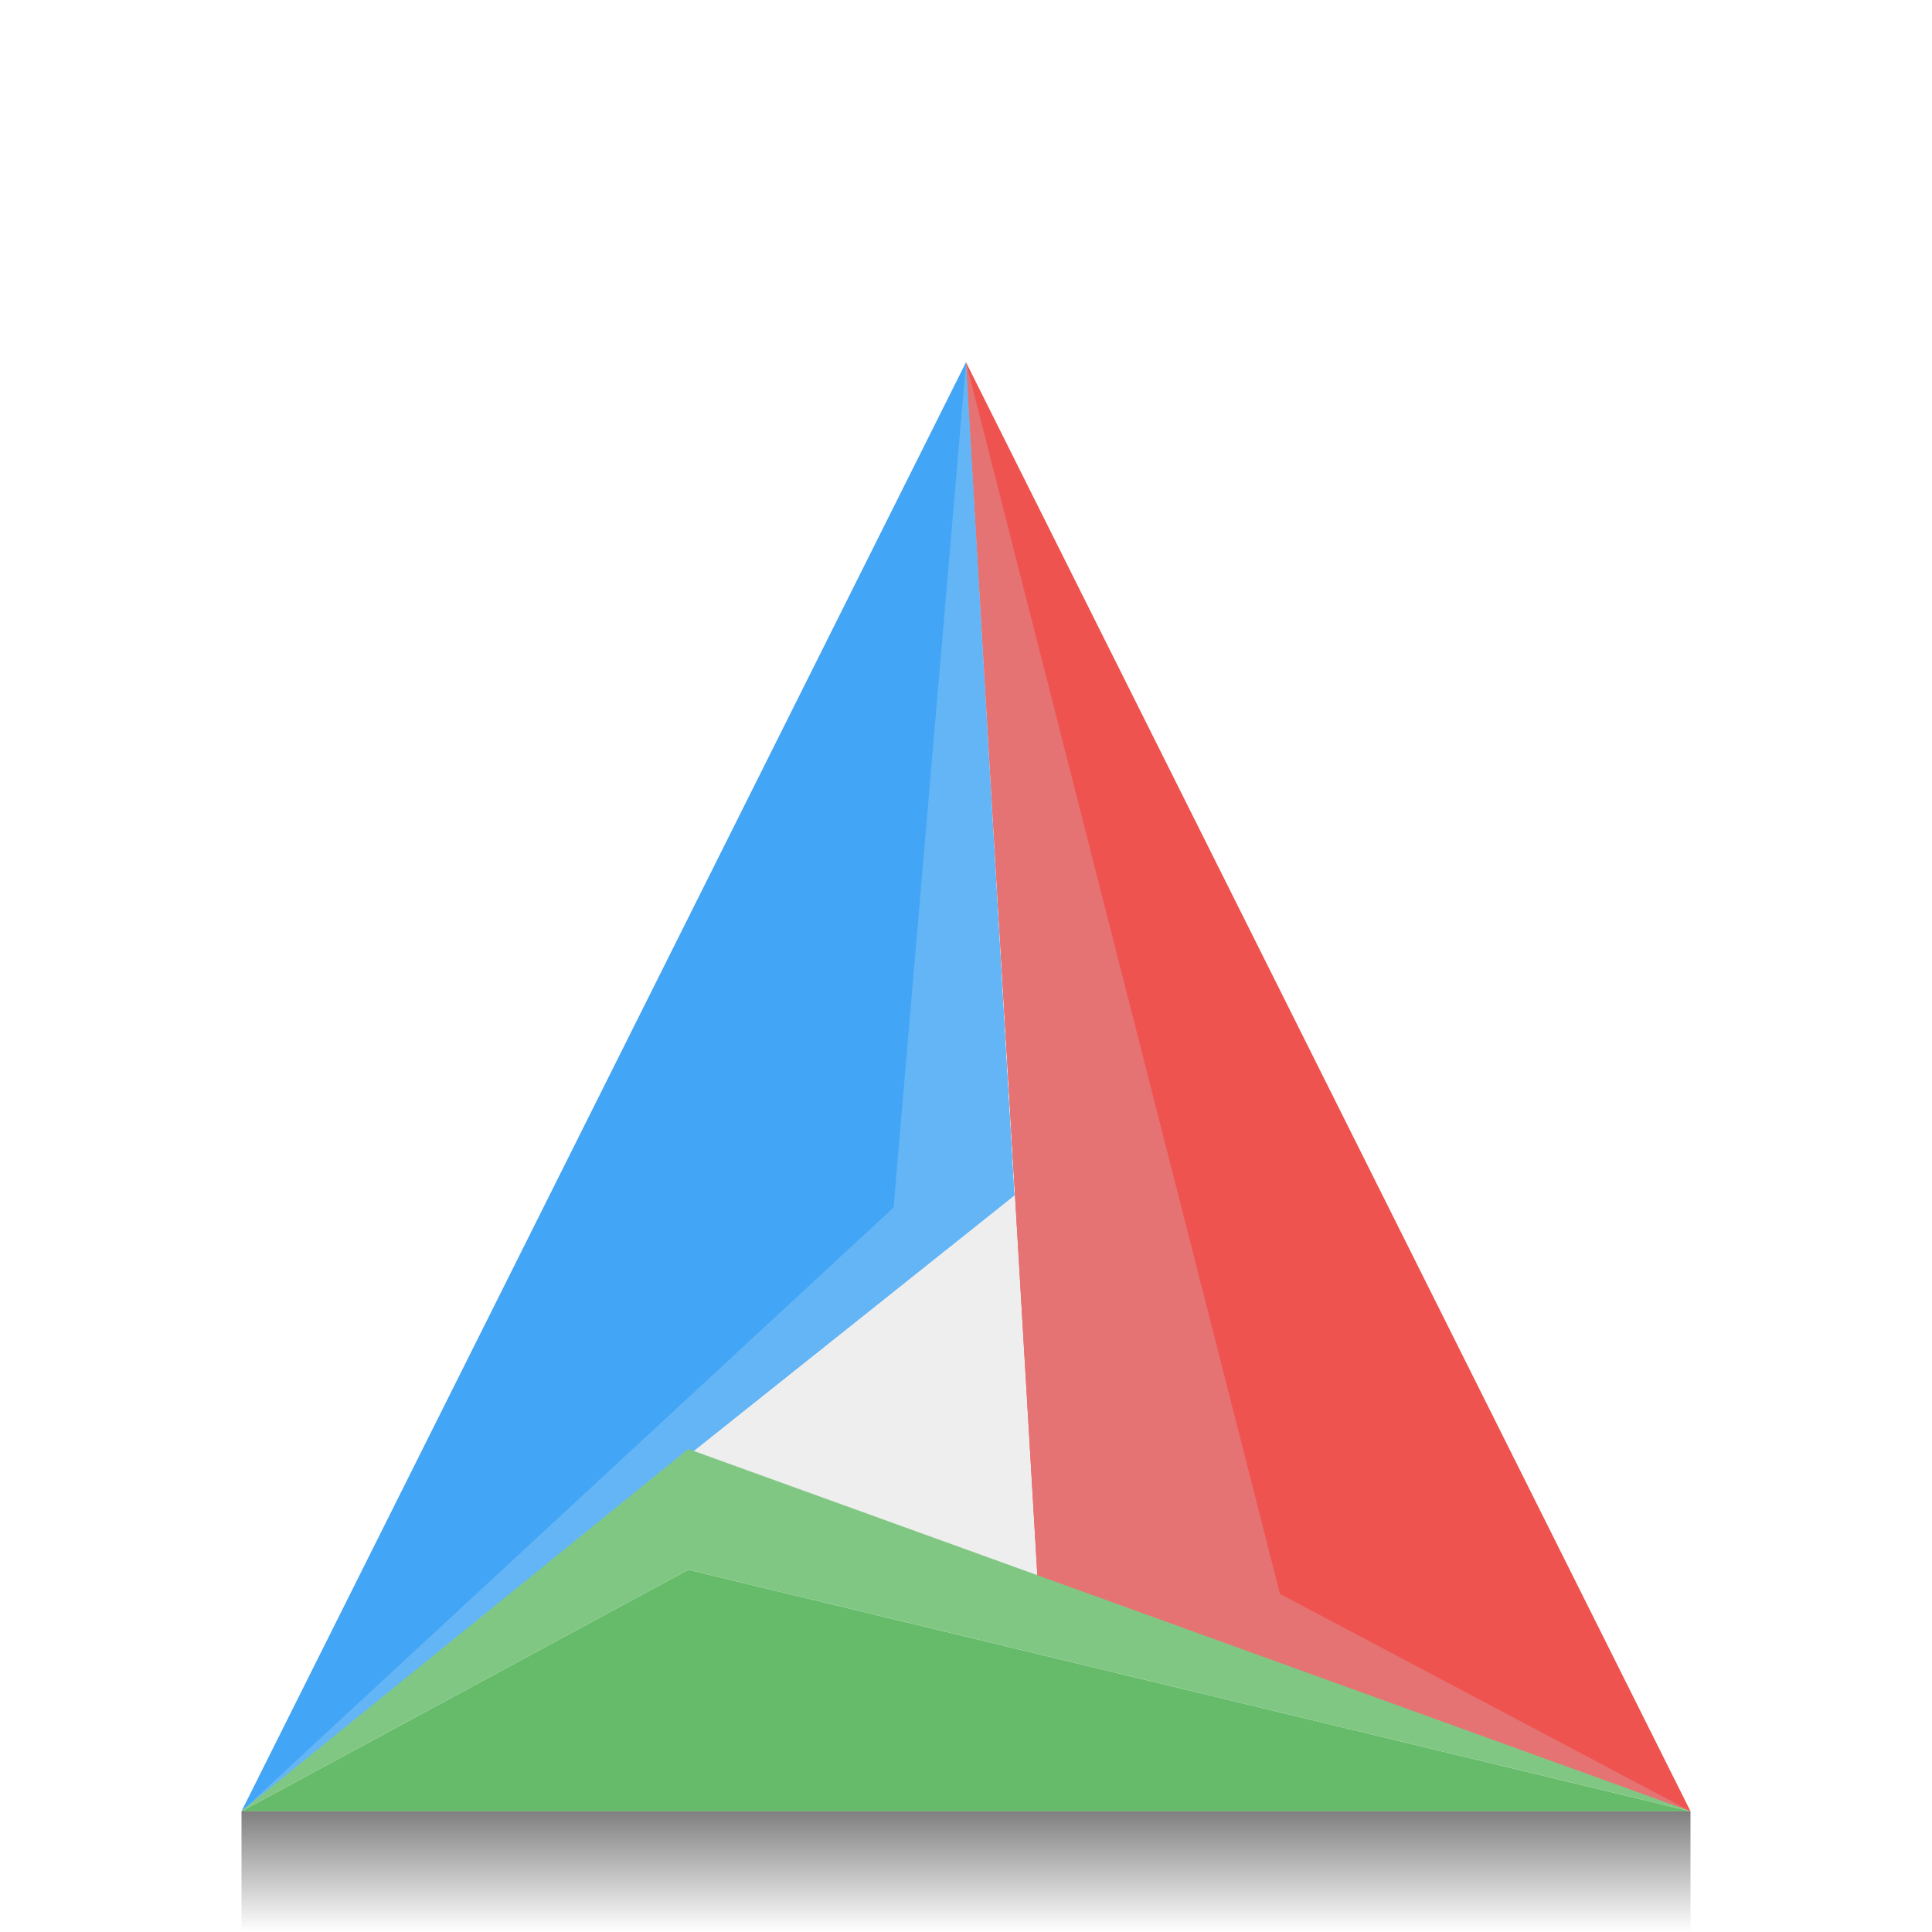
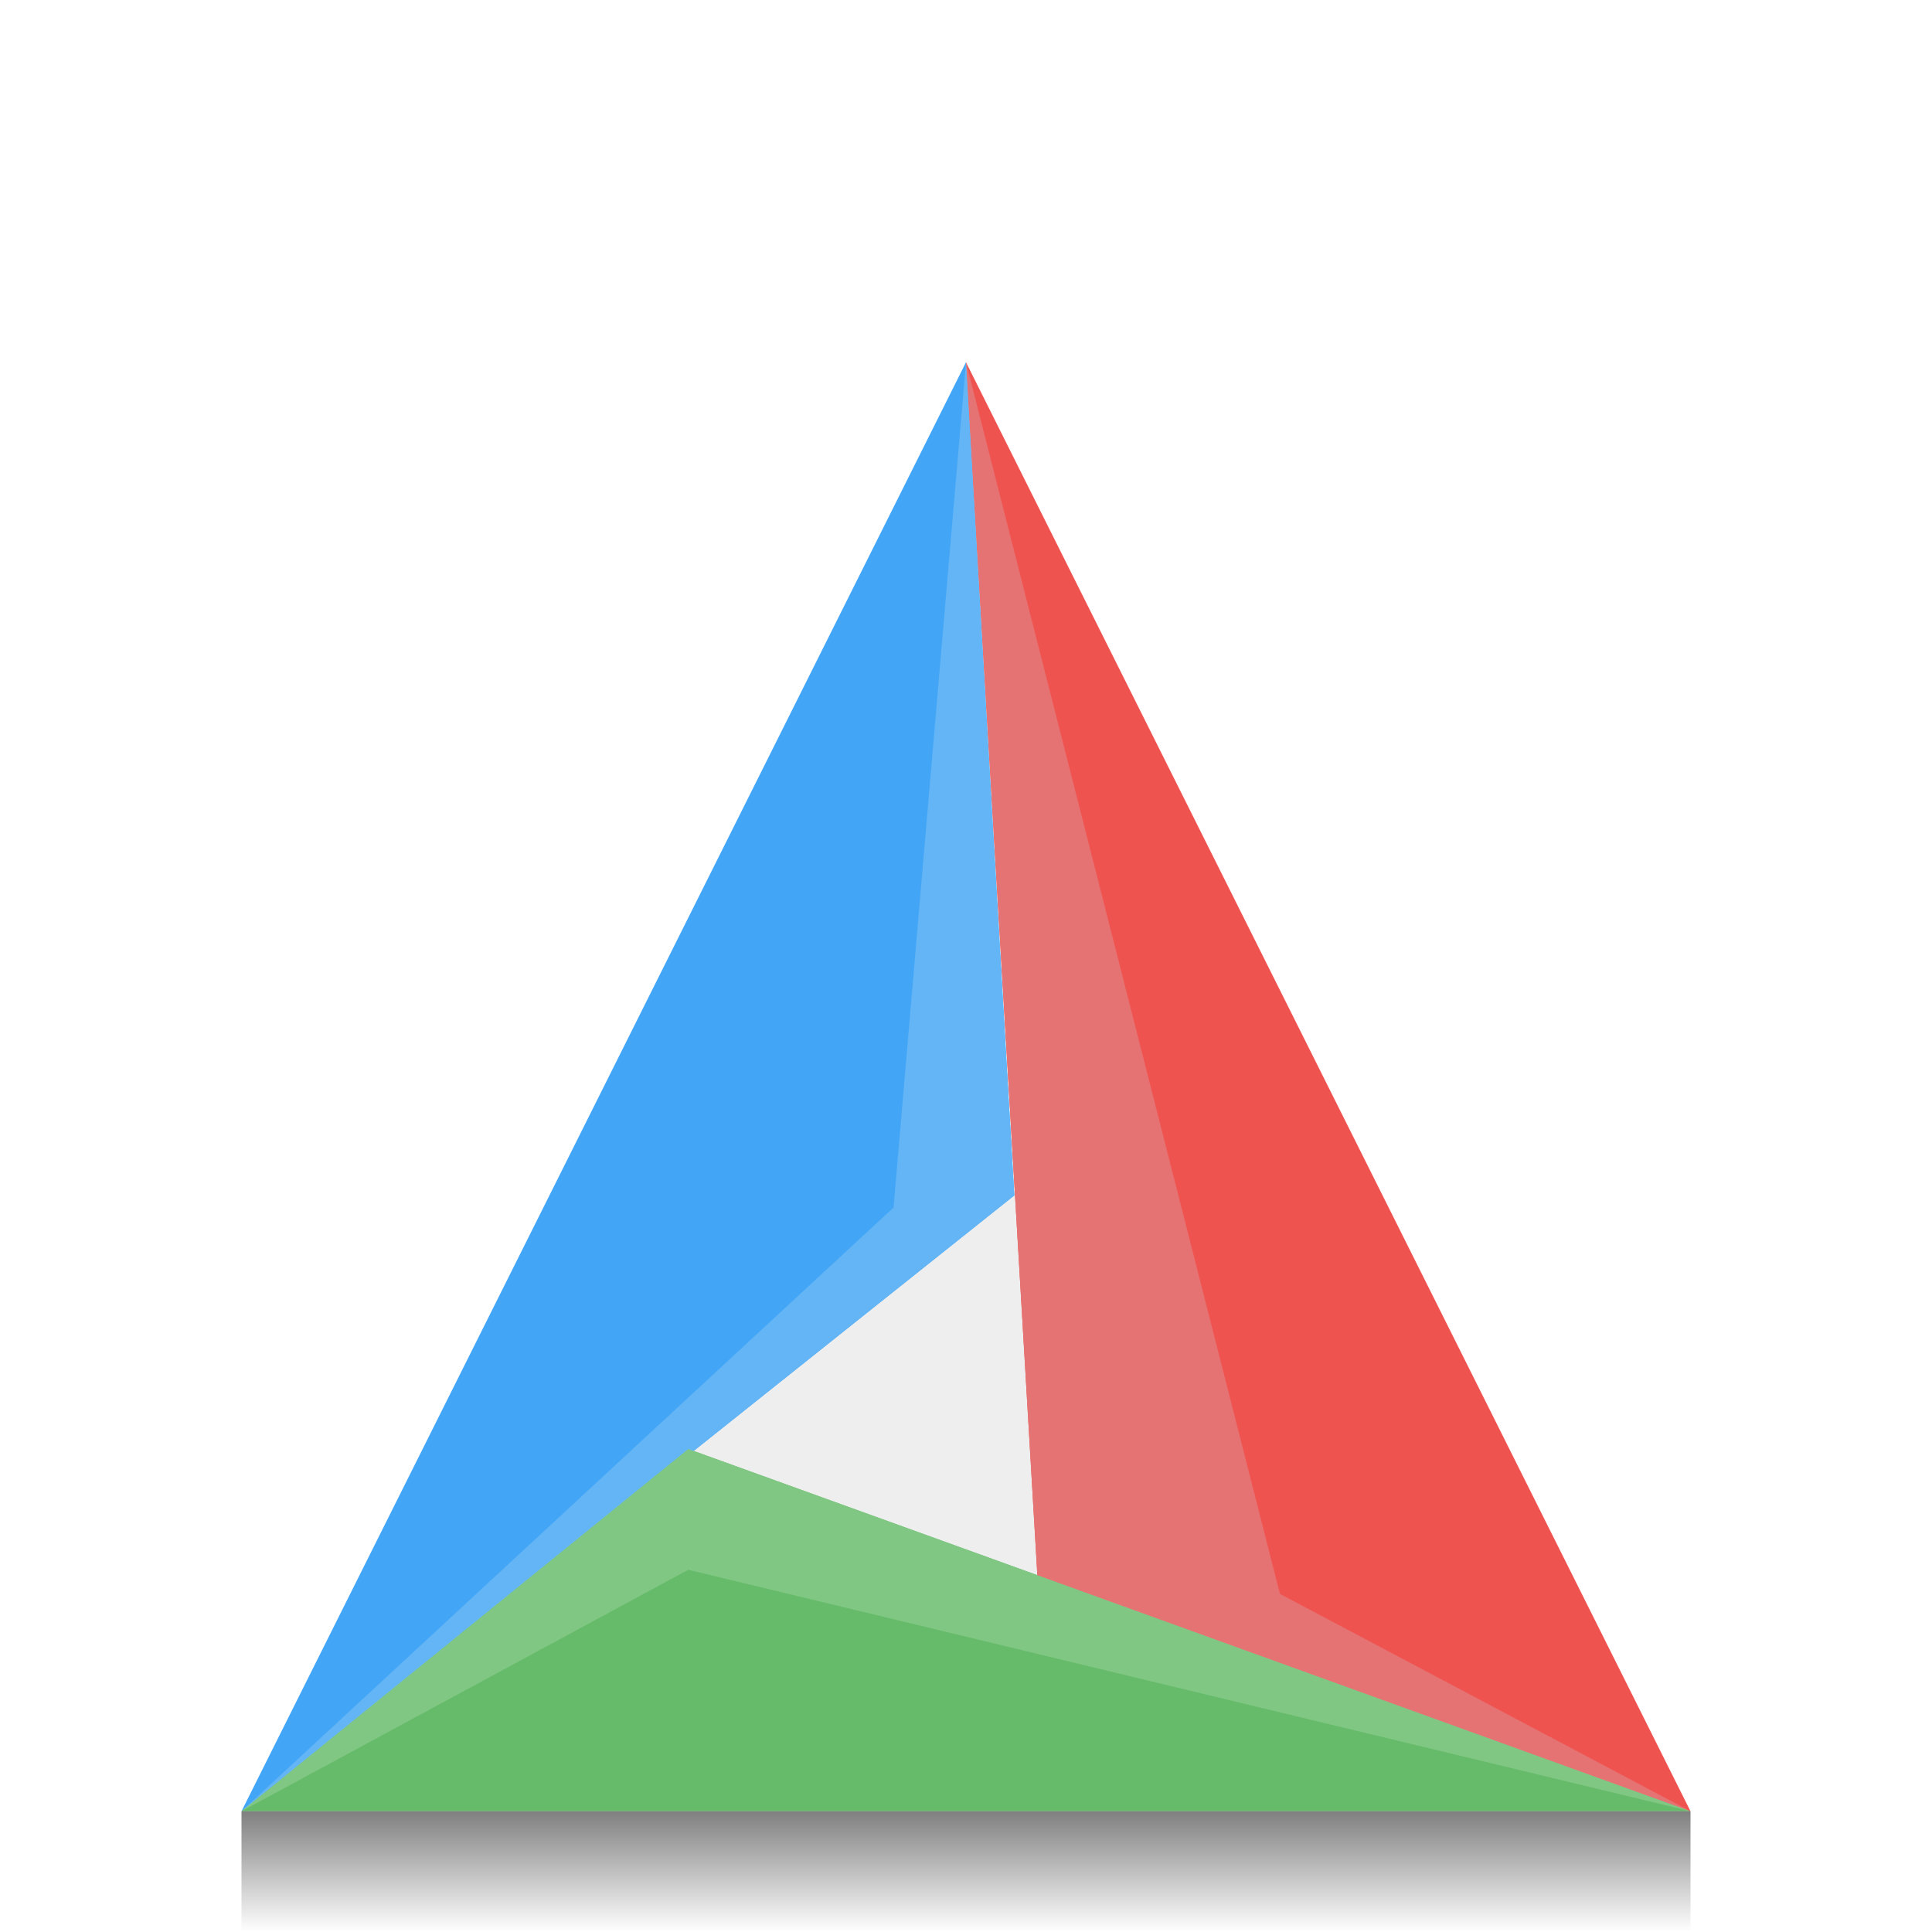
<svg xmlns="http://www.w3.org/2000/svg" xmlns:xlink="http://www.w3.org/1999/xlink" width="32" height="32" viewBox="0 0 32 32" id="svg2" version="1.1">
  <defs id="defs4">
    <style type="text/css" id="current-color-scheme">
      .ColorScheme-Text {
        color:#4d4d4d;
      }
      </style>
    <linearGradient id="Shadow">
      <stop id="stop4181" offset="0" style="stop-color:#000000;stop-opacity:1;" />
      <stop id="stop4183" offset="1" style="stop-color:#000000;stop-opacity:0;" />
    </linearGradient>
    <linearGradient xlink:href="#Shadow" id="linearGradient4318" x1="16" y1="1048.362" x2="16" y2="1052.362" gradientUnits="userSpaceOnUse" />
  </defs>
  <g id="layer1" transform="translate(0,-1020.362)">
    <path style="fill:#eeeeee;fill-opacity:1;fill-rule:evenodd;stroke:none;stroke-width:1px;stroke-linecap:butt;stroke-linejoin:miter;stroke-opacity:1" d="m 17.2,1046.962 -7.2,-2.6 7.2,-6 z" id="path4229" />
-     <path style="fill:#66bb6a;fill-opacity:1;fill-rule:evenodd;stroke:none;stroke-width:1px;stroke-linecap:butt;stroke-linejoin:miter;stroke-opacity:1" d="m 4,1050.362 7.4,-4 16.6,4 z" id="path4217" />
+     <path style="fill:#66bb6a;fill-opacity:1;fill-rule:evenodd;stroke:none;stroke-width:1px;stroke-linecap:butt;stroke-linejoin:miter;stroke-opacity:1" d="m 4,1050.362 7.4,-6 16.6,6 z" id="path4217" />
    <path style="fill:#42a5f5;fill-opacity:1;fill-rule:evenodd;stroke:none;stroke-width:1px;stroke-linecap:butt;stroke-linejoin:miter;stroke-opacity:1" d="m 4,1050.362 12.8,-10.2 -0.8,-13.8 z" id="path4219" />
    <path style="fill:#ef5350;fill-opacity:1;fill-rule:evenodd;stroke:none;stroke-width:1px;stroke-linecap:butt;stroke-linejoin:miter;stroke-opacity:1" d="m 28,1050.362 -10.8,-3.6 -1.2,-20.4 z" id="path4221" />
    <path style="fill:#e57373;fill-opacity:1;fill-rule:evenodd;stroke:none;stroke-width:1px;stroke-linecap:butt;stroke-linejoin:miter;stroke-opacity:1" d="m 28,1050.362 -6.8,-3.6 -5.2,-20.4 1.2,20.4 z" id="path4223" />
    <path style="fill:#64b5f6;fill-opacity:1;fill-rule:evenodd;stroke:none;stroke-width:1px;stroke-linecap:butt;stroke-linejoin:miter;stroke-opacity:1" d="m 4,1050.362 10.8,-10 1.2,-14 0.8,13.8 z" id="path4225" />
    <path style="fill:#81c784;fill-opacity:1;fill-rule:evenodd;stroke:none;stroke-width:1px;stroke-linecap:butt;stroke-linejoin:miter;stroke-opacity:1" d="m 4,1050.362 7.4,-6 16.6,6 -16.6,-4 z" id="path4227" />
    <rect style="opacity:1;fill:url(#linearGradient4318);fill-opacity:1;stroke:none;stroke-width:2;stroke-linecap:butt;stroke-linejoin:round;stroke-miterlimit:4;stroke-dasharray:none;stroke-opacity:1" id="rect4183" width="24" height="2" x="4" y="1050.362" />
  </g>
</svg>
